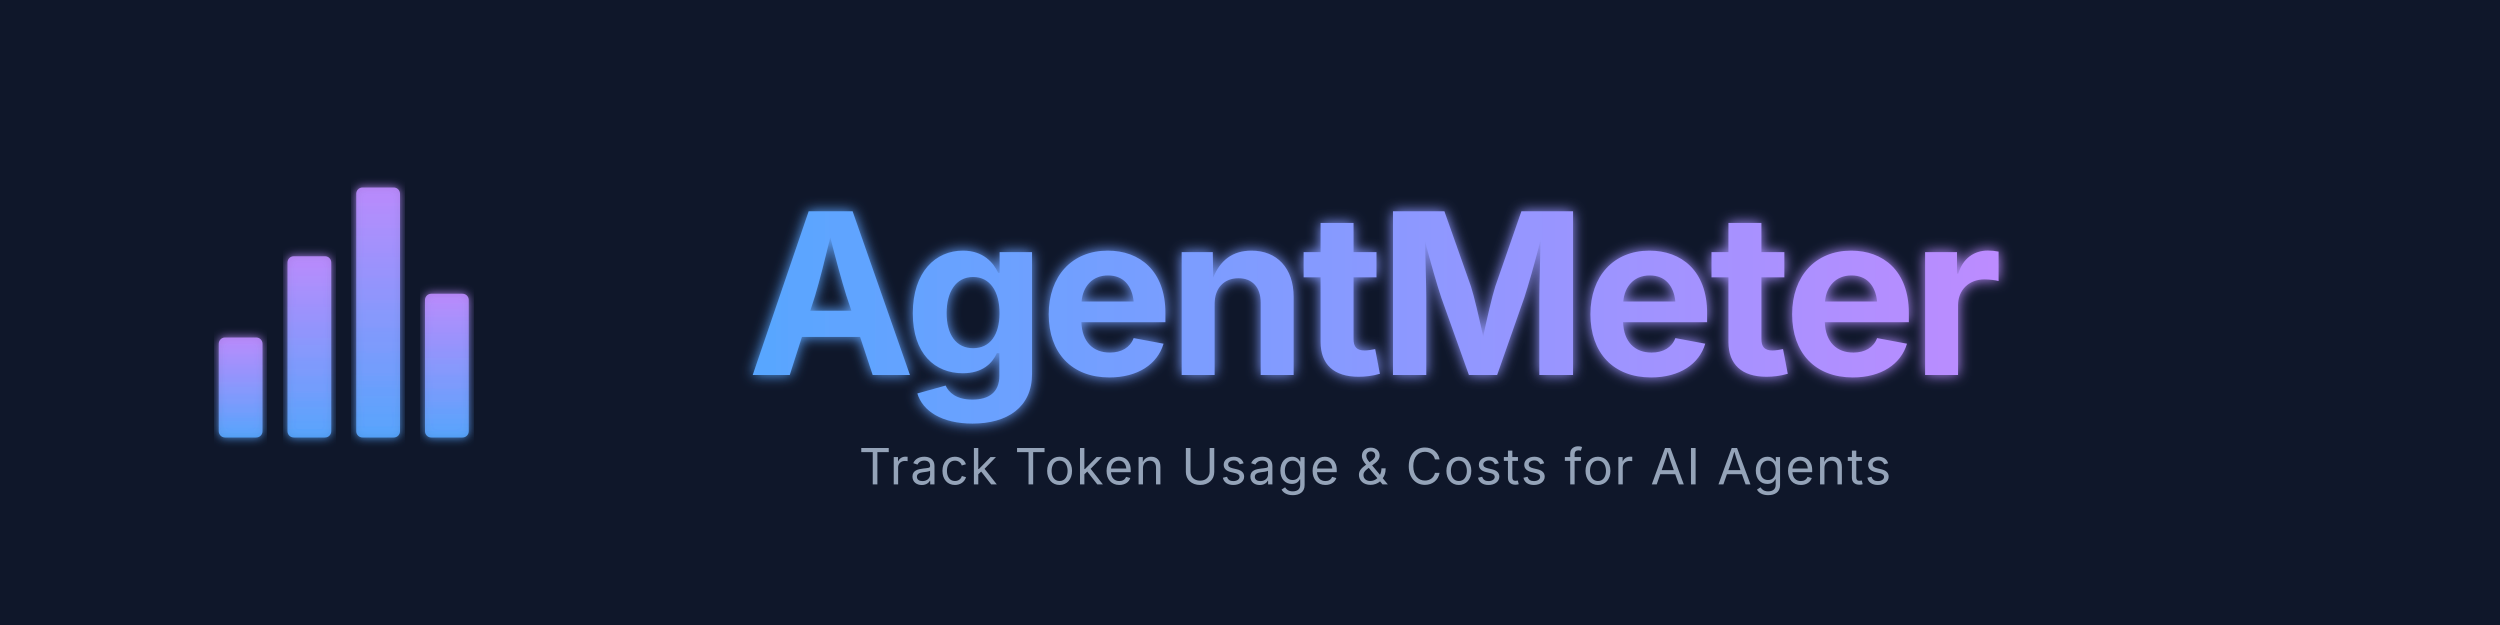
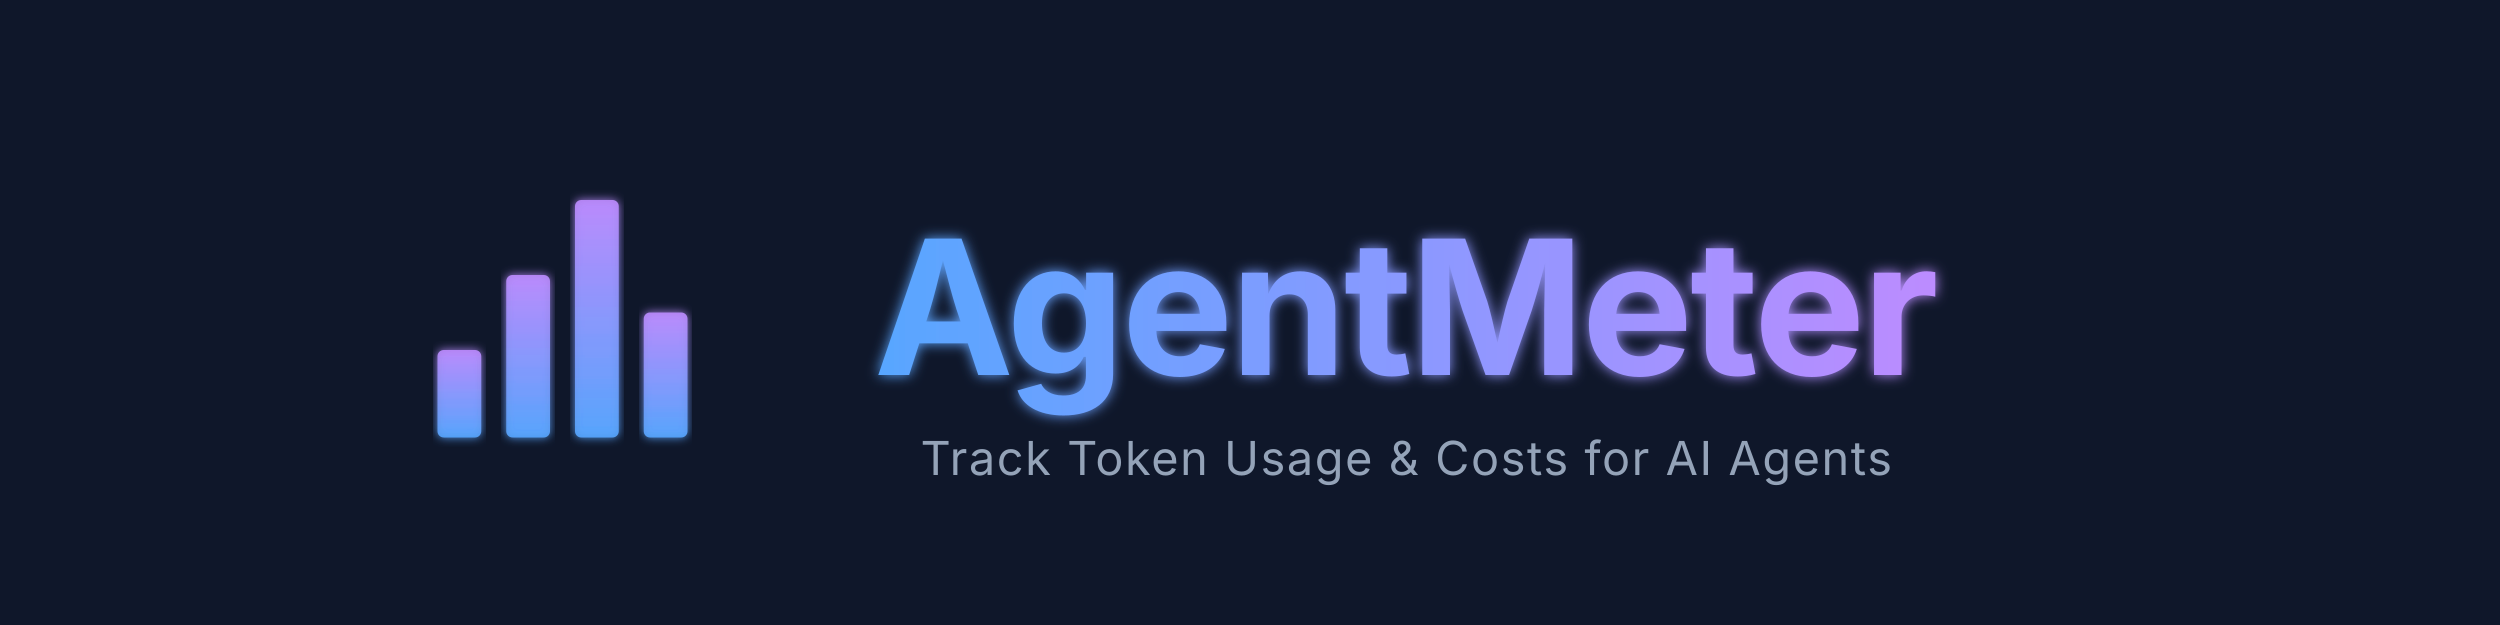
<svg xmlns="http://www.w3.org/2000/svg" viewBox="0 0 800 200">
  <defs>
    <linearGradient id="titleGrad" x1="0%" y1="0%" x2="100%" y2="0%">
      <stop offset="0%" style="stop-color:#58a6ff;stop-opacity:1" />
      <stop offset="100%" style="stop-color:#bc8cff;stop-opacity:1" />
    </linearGradient>
    <linearGradient id="barGrad" x1="0%" y1="100%" x2="0%" y2="0%">
      <stop offset="0%" style="stop-color:#58a6ff;stop-opacity:0.9" />
      <stop offset="100%" style="stop-color:#bc8cff;stop-opacity:0.9" />
    </linearGradient>
    <filter id="glow">
      <feGaussianBlur stdDeviation="2" result="coloredBlur" />
      <feMerge>
        <feMergeNode in="coloredBlur" />
        <feMergeNode in="SourceGraphic" />
      </feMerge>
    </filter>
    <filter id="barGlow">
      <feGaussianBlur stdDeviation="1.5" result="coloredBlur" />
      <feMerge>
        <feMergeNode in="coloredBlur" />
        <feMergeNode in="SourceGraphic" />
      </feMerge>
    </filter>
  </defs>
  <rect width="800" height="200" fill="#0f172a" />
-   <rect x="70" y="108" width="14" height="32" rx="2" fill="url(#barGrad)" filter="url(#barGlow)" />
-   <rect x="92" y="82" width="14" height="58" rx="2" fill="url(#barGrad)" filter="url(#barGlow)" />
-   <rect x="114" y="60" width="14" height="80" rx="2" fill="url(#barGrad)" filter="url(#barGlow)" />
-   <rect x="136" y="94" width="14" height="46" rx="2" fill="url(#barGrad)" filter="url(#barGlow)" />
-   <text x="440" y="120" font-family="system-ui, -apple-system, BlinkMacSystemFont, 'Segoe UI', sans-serif" font-size="72" fill="url(#titleGrad)" text-anchor="middle" font-weight="bold" filter="url(#glow)" letter-spacing="-2">AgentMeter</text>
-   <text x="440" y="155" font-family="system-ui, -apple-system, BlinkMacSystemFont, 'Segoe UI', sans-serif" font-size="16" fill="#94a3b8" text-anchor="middle" letter-spacing="0.5">Track Token Usage &amp; Costs for AI Agents</text>
+   <g>
+     <rect x="140" y="112" width="14" height="28" rx="2" fill="url(#barGrad)" filter="url(#barGlow)" />
+     <rect x="162" y="88" width="14" height="52" rx="2" fill="url(#barGrad)" filter="url(#barGlow)" />
+     <rect x="184" y="64" width="14" height="76" rx="2" fill="url(#barGrad)" filter="url(#barGlow)" />
+     <rect x="206" y="100" width="14" height="40" rx="2" fill="url(#barGrad)" filter="url(#barGlow)" />
+     <text x="450" y="120" font-family="system-ui, -apple-system, BlinkMacSystemFont, 'Segoe UI', sans-serif" font-size="60" fill="url(#titleGrad)" text-anchor="middle" font-weight="bold" filter="url(#glow)" letter-spacing="-1">AgentMeter</text>
+     <text x="450" y="152" font-family="system-ui, -apple-system, BlinkMacSystemFont, 'Segoe UI', sans-serif" font-size="15" fill="#94a3b8" text-anchor="middle" letter-spacing="0.5">Track Token Usage &amp; Costs for AI Agents</text>
+   </g>
</svg>
